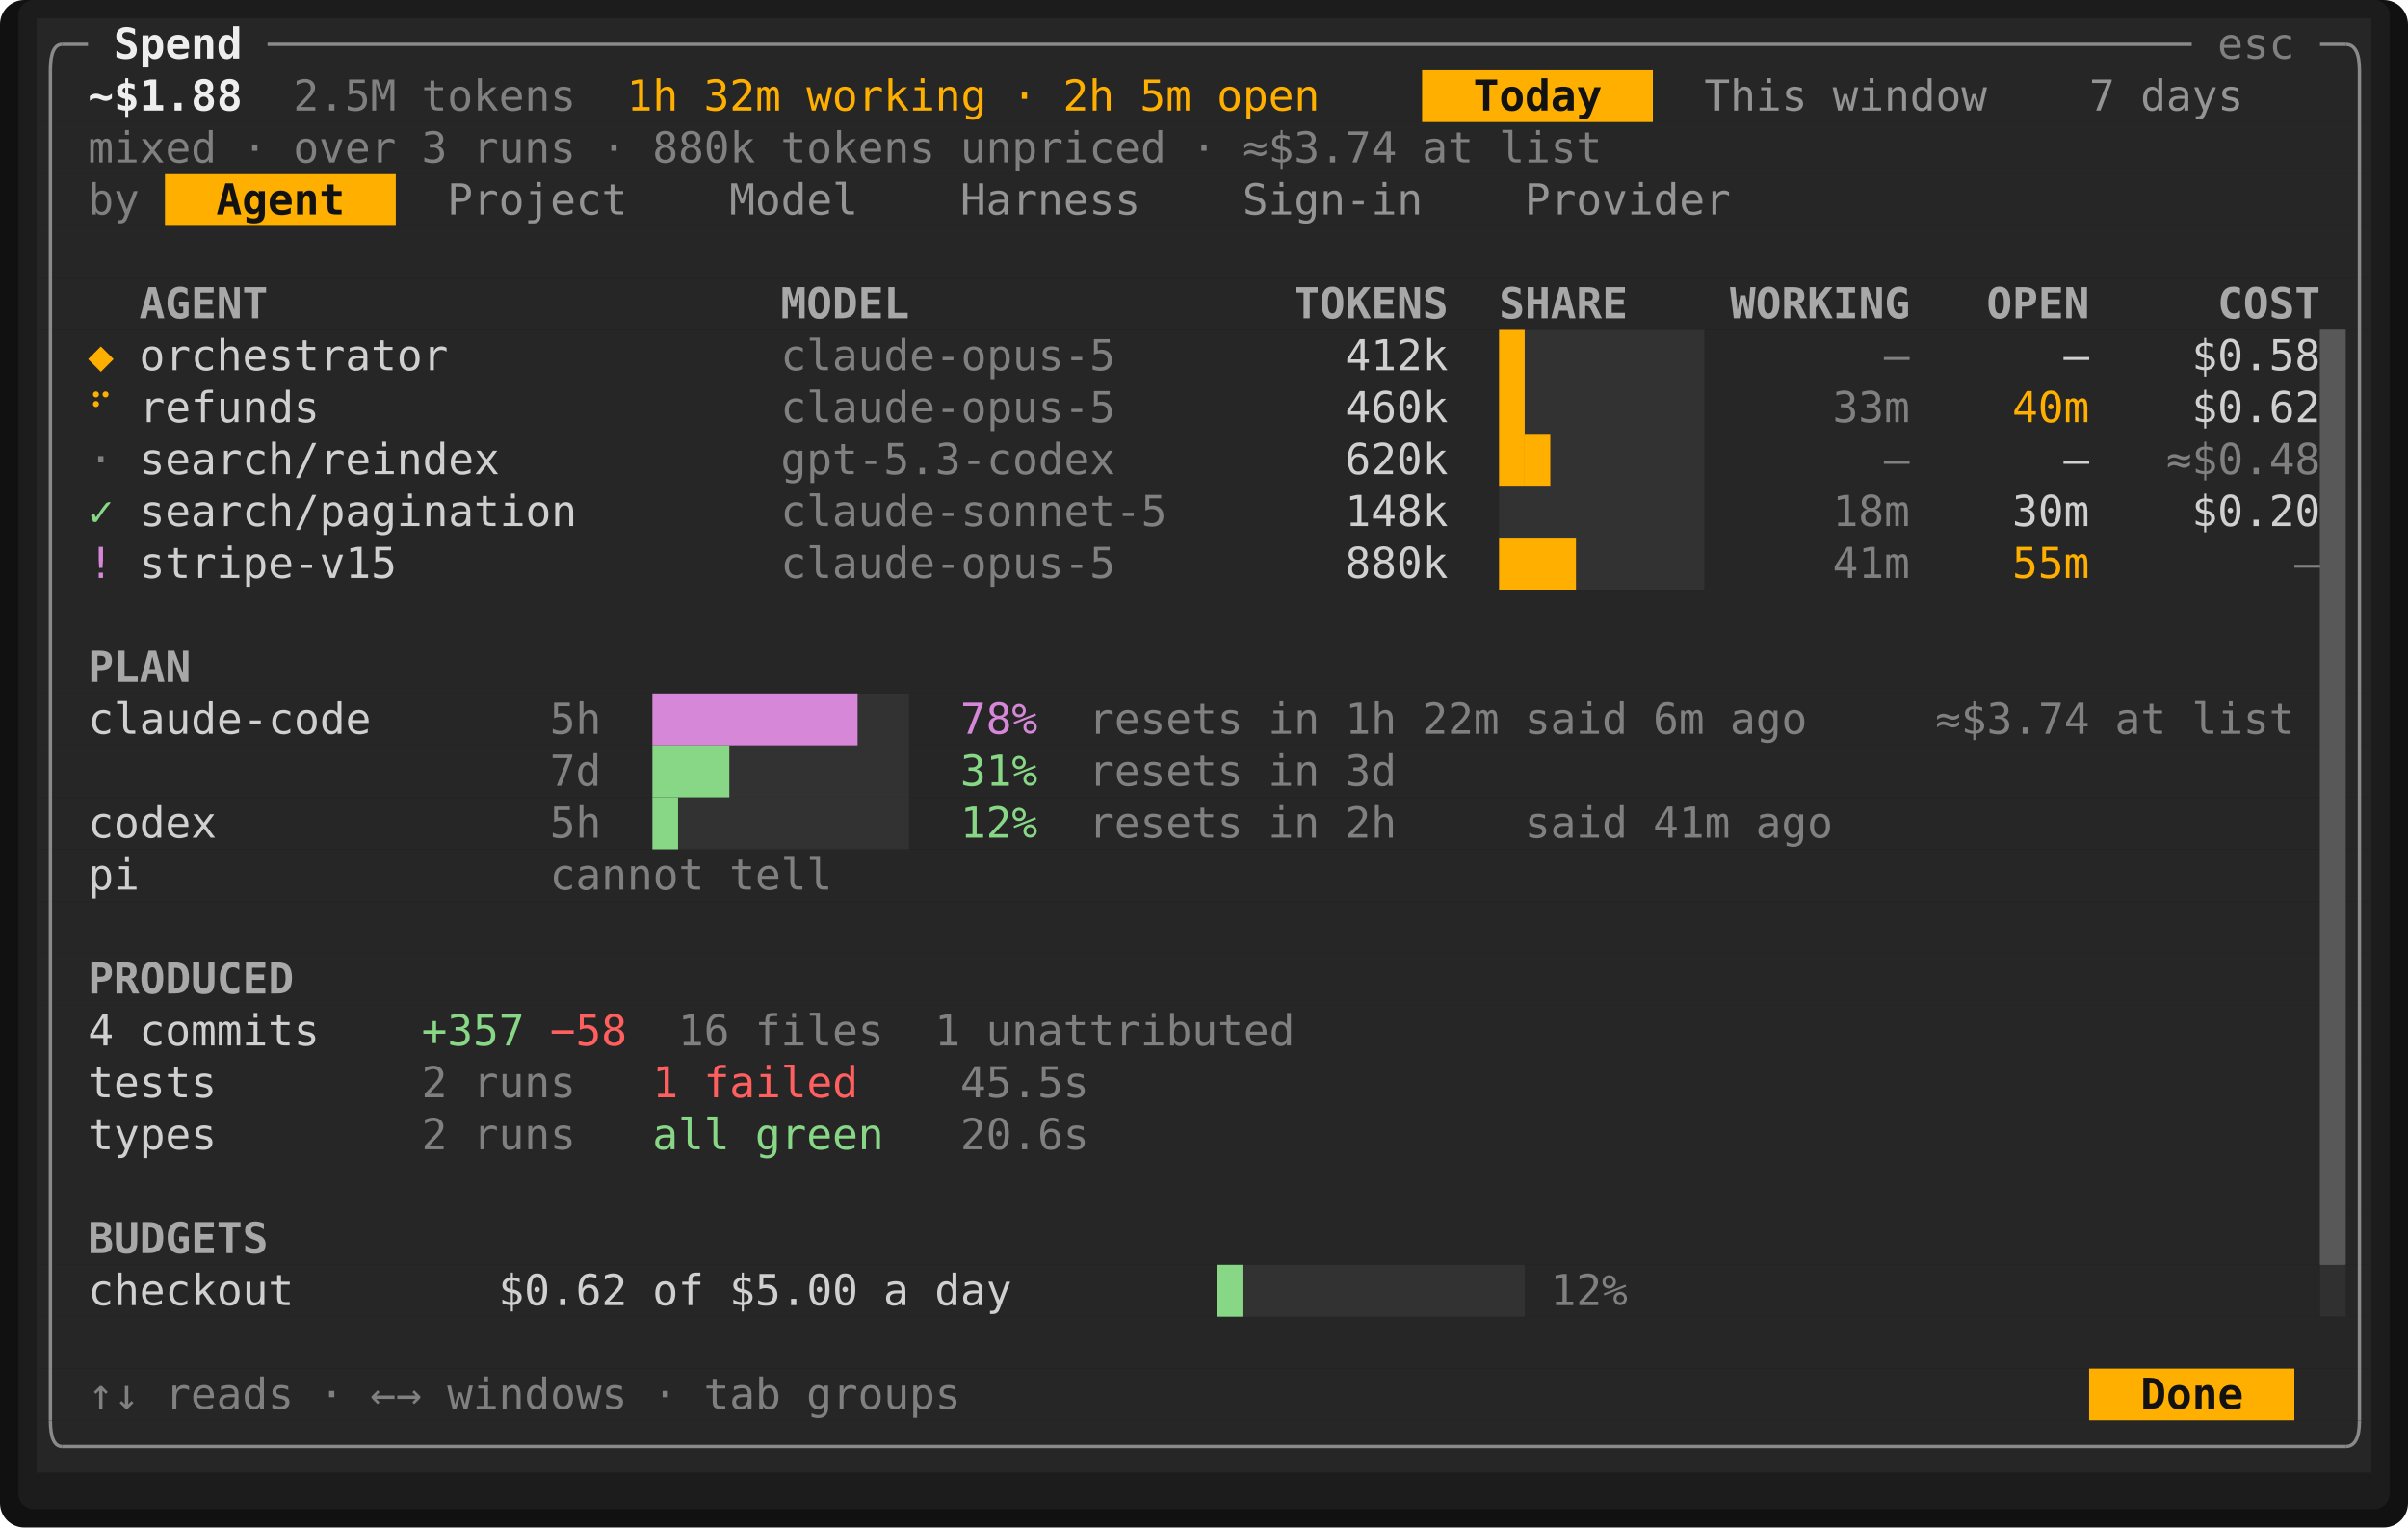
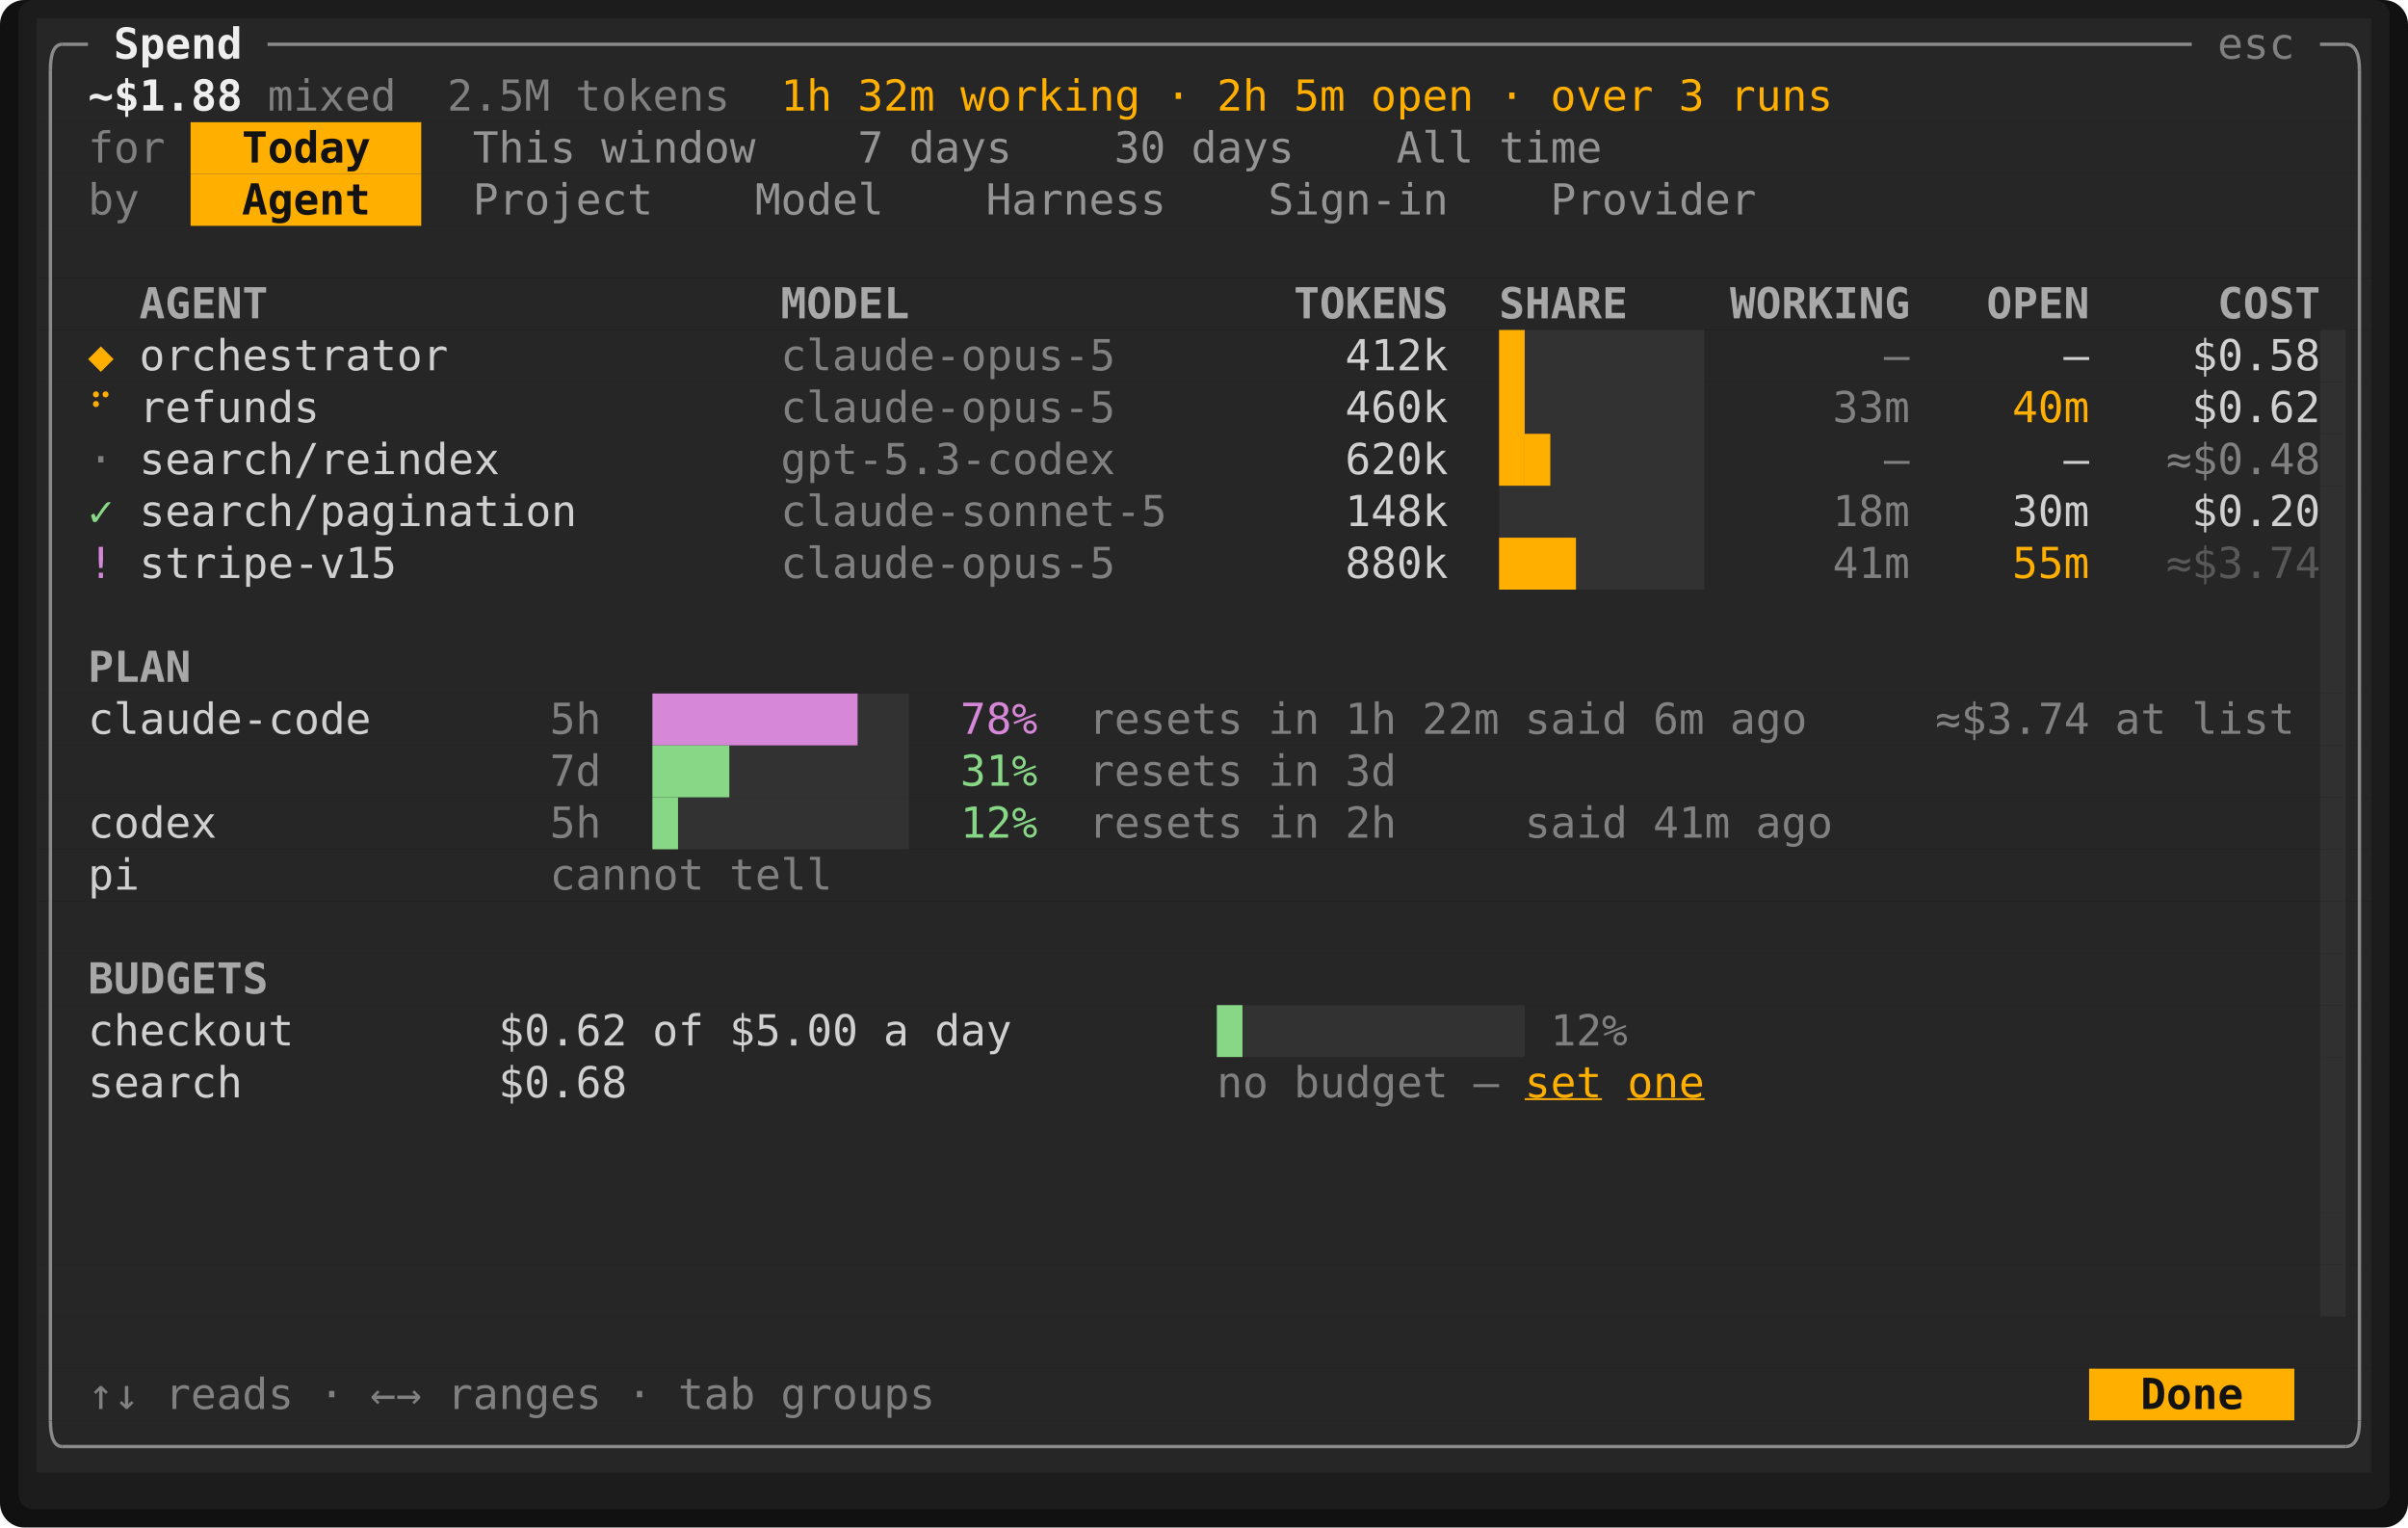
<svg xmlns="http://www.w3.org/2000/svg" viewBox="0 0 788.4 500" width="788.4" height="500" font-family="ui-monospace,SFMono-Regular,Menlo,Consolas,'DejaVu Sans Mono','Liberation Mono',monospace" font-size="14" role="img" aria-label="Tade">
  <rect width="788.4" height="500" rx="8" fill="#111111" />
  <rect x="6" y="0" width="776.4" height="494" rx="5" fill="#1c1c1c" />
  <rect x="12" y="6" width="764.4" height="17" fill="#262626" />
-   <rect x="12" y="23" width="453.6" height="17" fill="#262626" />
-   <rect x="465.6" y="23" width="75.6" height="17" fill="#ffaf00" />
-   <rect x="541.2" y="23" width="235.2" height="17" fill="#262626" />
-   <rect x="12" y="40" width="764.4" height="17" fill="#262626" />
-   <rect x="12" y="57" width="42" height="17" fill="#262626" />
-   <rect x="54" y="57" width="75.6" height="17" fill="#ffaf00" />
-   <rect x="129.6" y="57" width="646.8" height="17" fill="#262626" />
+   <rect x="12" y="23" width="764.4" height="17" fill="#262626" />
+   <rect x="12" y="40" width="50.4" height="17" fill="#262626" />
+   <rect x="62.4" y="40" width="75.6" height="17" fill="#ffaf00" />
+   <rect x="138" y="40" width="638.4" height="17" fill="#262626" />
+   <rect x="12" y="57" width="50.4" height="17" fill="#262626" />
+   <rect x="62.4" y="57" width="75.6" height="17" fill="#ffaf00" />
+   <rect x="138" y="57" width="638.4" height="17" fill="#262626" />
  <rect x="12" y="74" width="764.4" height="17" fill="#262626" />
  <rect x="12" y="91" width="764.4" height="17" fill="#262626" />
  <rect x="12" y="108" width="747.6" height="17" fill="#262626" />
-   <rect x="759.6" y="108" width="8.4" height="17" fill="#585858" />
+   <rect x="759.6" y="108" width="8.4" height="17" fill="#303030" />
  <rect x="768" y="108" width="8.4" height="17" fill="#262626" />
  <rect x="12" y="125" width="747.6" height="17" fill="#262626" />
-   <rect x="759.6" y="125" width="8.4" height="17" fill="#585858" />
+   <rect x="759.6" y="125" width="8.4" height="17" fill="#303030" />
  <rect x="768" y="125" width="8.4" height="17" fill="#262626" />
  <rect x="12" y="142" width="747.6" height="17" fill="#262626" />
-   <rect x="759.6" y="142" width="8.4" height="17" fill="#585858" />
+   <rect x="759.6" y="142" width="8.4" height="17" fill="#303030" />
  <rect x="768" y="142" width="8.4" height="17" fill="#262626" />
  <rect x="12" y="159" width="747.6" height="17" fill="#262626" />
-   <rect x="759.6" y="159" width="8.4" height="17" fill="#585858" />
+   <rect x="759.6" y="159" width="8.4" height="17" fill="#303030" />
  <rect x="768" y="159" width="8.4" height="17" fill="#262626" />
  <rect x="12" y="176" width="747.6" height="17" fill="#262626" />
-   <rect x="759.6" y="176" width="8.4" height="17" fill="#585858" />
+   <rect x="759.6" y="176" width="8.4" height="17" fill="#303030" />
  <rect x="768" y="176" width="8.4" height="17" fill="#262626" />
  <rect x="12" y="193" width="747.6" height="17" fill="#262626" />
-   <rect x="759.6" y="193" width="8.4" height="17" fill="#585858" />
+   <rect x="759.6" y="193" width="8.4" height="17" fill="#303030" />
  <rect x="768" y="193" width="8.4" height="17" fill="#262626" />
  <rect x="12" y="210" width="747.6" height="17" fill="#262626" />
-   <rect x="759.6" y="210" width="8.4" height="17" fill="#585858" />
+   <rect x="759.6" y="210" width="8.4" height="17" fill="#303030" />
  <rect x="768" y="210" width="8.4" height="17" fill="#262626" />
  <rect x="12" y="227" width="747.6" height="17" fill="#262626" />
-   <rect x="759.6" y="227" width="8.4" height="17" fill="#585858" />
+   <rect x="759.6" y="227" width="8.4" height="17" fill="#303030" />
  <rect x="768" y="227" width="8.4" height="17" fill="#262626" />
  <rect x="12" y="244" width="747.6" height="17" fill="#262626" />
-   <rect x="759.6" y="244" width="8.4" height="17" fill="#585858" />
+   <rect x="759.6" y="244" width="8.4" height="17" fill="#303030" />
  <rect x="768" y="244" width="8.4" height="17" fill="#262626" />
  <rect x="12" y="261" width="747.6" height="17" fill="#262626" />
-   <rect x="759.6" y="261" width="8.4" height="17" fill="#585858" />
+   <rect x="759.6" y="261" width="8.4" height="17" fill="#303030" />
  <rect x="768" y="261" width="8.4" height="17" fill="#262626" />
  <rect x="12" y="278" width="747.6" height="17" fill="#262626" />
-   <rect x="759.6" y="278" width="8.4" height="17" fill="#585858" />
+   <rect x="759.6" y="278" width="8.4" height="17" fill="#303030" />
  <rect x="768" y="278" width="8.4" height="17" fill="#262626" />
  <rect x="12" y="295" width="747.6" height="17" fill="#262626" />
-   <rect x="759.6" y="295" width="8.4" height="17" fill="#585858" />
+   <rect x="759.6" y="295" width="8.4" height="17" fill="#303030" />
  <rect x="768" y="295" width="8.4" height="17" fill="#262626" />
  <rect x="12" y="312" width="747.6" height="17" fill="#262626" />
-   <rect x="759.6" y="312" width="8.4" height="17" fill="#585858" />
+   <rect x="759.6" y="312" width="8.4" height="17" fill="#303030" />
  <rect x="768" y="312" width="8.4" height="17" fill="#262626" />
  <rect x="12" y="329" width="747.6" height="17" fill="#262626" />
-   <rect x="759.6" y="329" width="8.4" height="17" fill="#585858" />
+   <rect x="759.6" y="329" width="8.4" height="17" fill="#303030" />
  <rect x="768" y="329" width="8.4" height="17" fill="#262626" />
  <rect x="12" y="346" width="747.6" height="17" fill="#262626" />
-   <rect x="759.6" y="346" width="8.4" height="17" fill="#585858" />
+   <rect x="759.6" y="346" width="8.4" height="17" fill="#303030" />
  <rect x="768" y="346" width="8.4" height="17" fill="#262626" />
  <rect x="12" y="363" width="747.6" height="17" fill="#262626" />
-   <rect x="759.6" y="363" width="8.4" height="17" fill="#585858" />
+   <rect x="759.6" y="363" width="8.4" height="17" fill="#303030" />
  <rect x="768" y="363" width="8.4" height="17" fill="#262626" />
  <rect x="12" y="380" width="747.6" height="17" fill="#262626" />
-   <rect x="759.6" y="380" width="8.4" height="17" fill="#585858" />
+   <rect x="759.6" y="380" width="8.4" height="17" fill="#303030" />
  <rect x="768" y="380" width="8.4" height="17" fill="#262626" />
  <rect x="12" y="397" width="747.6" height="17" fill="#262626" />
-   <rect x="759.6" y="397" width="8.4" height="17" fill="#585858" />
+   <rect x="759.6" y="397" width="8.4" height="17" fill="#303030" />
  <rect x="768" y="397" width="8.4" height="17" fill="#262626" />
  <rect x="12" y="414" width="747.6" height="17" fill="#262626" />
  <rect x="759.6" y="414" width="8.4" height="17" fill="#303030" />
  <rect x="768" y="414" width="8.4" height="17" fill="#262626" />
  <rect x="12" y="431" width="764.4" height="17" fill="#262626" />
  <rect x="12" y="448" width="672" height="17" fill="#262626" />
  <rect x="684" y="448" width="67.2" height="17" fill="#ffaf00" />
  <rect x="751.2" y="448" width="25.2" height="17" fill="#262626" />
  <rect x="12" y="465" width="764.4" height="17" fill="#262626" />
  <rect x="490.8" y="108" width="8.4" height="51" fill="#ffaf00" />
  <rect x="499.2" y="108" width="58.8" height="34" fill="#585858" opacity="0.25" />
-   <rect x="759.6" y="108" width="8.4" height="306" fill="#585858" />
+   <rect x="766.95" y="108" width="1.05" height="323" fill="#303030" />
  <rect x="499.2" y="142" width="8.4" height="17" fill="#ffaf00" />
  <rect x="507.6" y="142" width="50.4" height="34" fill="#585858" opacity="0.25" />
  <rect x="490.8" y="159" width="16.8" height="17" fill="#585858" opacity="0.25" />
  <rect x="490.8" y="176" width="25.2" height="17" fill="#ffaf00" />
  <rect x="516" y="176" width="42" height="17" fill="#585858" opacity="0.25" />
  <rect x="213.6" y="227" width="67.2" height="17" fill="#d787d7" />
  <rect x="280.8" y="227" width="16.8" height="51" fill="#585858" opacity="0.25" />
  <rect x="213.6" y="244" width="25.2" height="17" fill="#87d787" />
  <rect x="238.8" y="244" width="42" height="34" fill="#585858" opacity="0.25" />
  <rect x="213.6" y="261" width="8.4" height="17" fill="#87d787" />
  <rect x="222" y="261" width="16.8" height="17" fill="#585858" opacity="0.25" />
-   <rect x="398.4" y="414" width="8.4" height="17" fill="#87d787" />
-   <rect x="406.8" y="414" width="92.4" height="17" fill="#585858" opacity="0.25" />
-   <rect x="766.95" y="414" width="1.05" height="17" fill="#303030" />
+   <rect x="398.4" y="329" width="8.4" height="17" fill="#87d787" />
+   <rect x="406.8" y="329" width="92.4" height="17" fill="#585858" opacity="0.25" />
  <path d="M16.5 23Q16.5 14.5 20.4 14.5" fill="none" stroke="#8a8a8a" stroke-width="1.1" />
  <line x1="20.4" y1="14.5" x2="28.8" y2="14.5" stroke="#8a8a8a" stroke-width="1.1" />
  <line x1="87.6" y1="14.5" x2="717.6" y2="14.5" stroke="#8a8a8a" stroke-width="1.1" />
  <line x1="759.6" y1="14.5" x2="768" y2="14.5" stroke="#8a8a8a" stroke-width="1.1" />
  <path d="M772.5 23Q772.5 14.5 768 14.5" fill="none" stroke="#8a8a8a" stroke-width="1.1" />
  <line x1="16.5" y1="23" x2="16.5" y2="465" stroke="#8a8a8a" stroke-width="1.1" />
  <line x1="772.5" y1="23" x2="772.5" y2="465" stroke="#8a8a8a" stroke-width="1.1" />
  <path d="M16.5 465Q16.5 473.5 20.4 473.5" fill="none" stroke="#8a8a8a" stroke-width="1.1" />
  <line x1="20.4" y1="473.5" x2="768" y2="473.5" stroke="#8a8a8a" stroke-width="1.1" />
  <path d="M772.5 465Q772.5 473.5 768 473.5" fill="none" stroke="#8a8a8a" stroke-width="1.1" />
  <text x="37.2" y="19.2" textLength="42" lengthAdjust="spacingAndGlyphs" fill="#eeeeee" font-weight="700">Spend</text>
  <text x="726" y="19.2" textLength="25.2" lengthAdjust="spacingAndGlyphs" fill="#808080">esc</text>
  <text x="28.8" y="36.2" textLength="50.4" lengthAdjust="spacingAndGlyphs" fill="#eeeeee" font-weight="700">~$1.88</text>
-   <text x="96" y="36.2" textLength="33.6" lengthAdjust="spacingAndGlyphs" fill="#808080">2.5M</text>
-   <text x="138" y="36.2" textLength="50.4" lengthAdjust="spacingAndGlyphs" fill="#808080">tokens</text>
-   <text x="205.2" y="36.2" textLength="16.8" lengthAdjust="spacingAndGlyphs" fill="#ffaf00">1h</text>
-   <text x="230.4" y="36.2" textLength="25.2" lengthAdjust="spacingAndGlyphs" fill="#ffaf00">32m</text>
-   <text x="264" y="36.2" textLength="58.8" lengthAdjust="spacingAndGlyphs" fill="#ffaf00">working</text>
-   <text x="331.2" y="36.2" textLength="8.4" lengthAdjust="spacingAndGlyphs" fill="#ffaf00">·</text>
-   <text x="348" y="36.2" textLength="16.8" lengthAdjust="spacingAndGlyphs" fill="#ffaf00">2h</text>
-   <text x="373.2" y="36.2" textLength="16.8" lengthAdjust="spacingAndGlyphs" fill="#ffaf00">5m</text>
-   <text x="398.4" y="36.2" textLength="33.6" lengthAdjust="spacingAndGlyphs" fill="#ffaf00">open</text>
-   <text x="482.4" y="36.2" textLength="42" lengthAdjust="spacingAndGlyphs" fill="#121212" font-weight="700">Today</text>
-   <text x="558" y="36.2" textLength="33.6" lengthAdjust="spacingAndGlyphs" fill="#949494">This</text>
-   <text x="600" y="36.2" textLength="50.4" lengthAdjust="spacingAndGlyphs" fill="#949494">window</text>
-   <text x="684" y="36.2" textLength="8.4" lengthAdjust="spacingAndGlyphs" fill="#949494">7</text>
-   <text x="700.8" y="36.2" textLength="33.6" lengthAdjust="spacingAndGlyphs" fill="#949494">days</text>
-   <text x="28.8" y="53.2" textLength="42" lengthAdjust="spacingAndGlyphs" fill="#808080">mixed</text>
-   <text x="79.2" y="53.2" textLength="8.4" lengthAdjust="spacingAndGlyphs" fill="#808080">·</text>
-   <text x="96" y="53.2" textLength="33.6" lengthAdjust="spacingAndGlyphs" fill="#808080">over</text>
-   <text x="138" y="53.2" textLength="8.4" lengthAdjust="spacingAndGlyphs" fill="#808080">3</text>
-   <text x="154.8" y="53.2" textLength="33.6" lengthAdjust="spacingAndGlyphs" fill="#808080">runs</text>
-   <text x="196.8" y="53.2" textLength="8.4" lengthAdjust="spacingAndGlyphs" fill="#808080">·</text>
-   <text x="213.6" y="53.2" textLength="33.6" lengthAdjust="spacingAndGlyphs" fill="#808080">880k</text>
-   <text x="255.6" y="53.2" textLength="50.4" lengthAdjust="spacingAndGlyphs" fill="#808080">tokens</text>
-   <text x="314.4" y="53.2" textLength="67.2" lengthAdjust="spacingAndGlyphs" fill="#808080">unpriced</text>
-   <text x="390" y="53.2" textLength="8.4" lengthAdjust="spacingAndGlyphs" fill="#808080">·</text>
-   <text x="406.8" y="53.2" textLength="50.4" lengthAdjust="spacingAndGlyphs" fill="#808080">≈$3.74</text>
-   <text x="465.6" y="53.2" textLength="16.8" lengthAdjust="spacingAndGlyphs" fill="#808080">at</text>
-   <text x="490.8" y="53.2" textLength="33.6" lengthAdjust="spacingAndGlyphs" fill="#808080">list</text>
+   <text x="87.6" y="36.2" textLength="42" lengthAdjust="spacingAndGlyphs" fill="#808080">mixed</text>
+   <text x="146.4" y="36.2" textLength="33.6" lengthAdjust="spacingAndGlyphs" fill="#808080">2.5M</text>
+   <text x="188.4" y="36.2" textLength="50.4" lengthAdjust="spacingAndGlyphs" fill="#808080">tokens</text>
+   <text x="255.6" y="36.2" textLength="16.8" lengthAdjust="spacingAndGlyphs" fill="#ffaf00">1h</text>
+   <text x="280.8" y="36.2" textLength="25.2" lengthAdjust="spacingAndGlyphs" fill="#ffaf00">32m</text>
+   <text x="314.4" y="36.2" textLength="58.8" lengthAdjust="spacingAndGlyphs" fill="#ffaf00">working</text>
+   <text x="381.6" y="36.2" textLength="8.4" lengthAdjust="spacingAndGlyphs" fill="#ffaf00">·</text>
+   <text x="398.4" y="36.2" textLength="16.8" lengthAdjust="spacingAndGlyphs" fill="#ffaf00">2h</text>
+   <text x="423.6" y="36.2" textLength="16.8" lengthAdjust="spacingAndGlyphs" fill="#ffaf00">5m</text>
+   <text x="448.8" y="36.2" textLength="33.6" lengthAdjust="spacingAndGlyphs" fill="#ffaf00">open</text>
+   <text x="490.8" y="36.2" textLength="8.4" lengthAdjust="spacingAndGlyphs" fill="#ffaf00">·</text>
+   <text x="507.6" y="36.2" textLength="33.6" lengthAdjust="spacingAndGlyphs" fill="#ffaf00">over</text>
+   <text x="549.6" y="36.2" textLength="8.4" lengthAdjust="spacingAndGlyphs" fill="#ffaf00">3</text>
+   <text x="566.4" y="36.2" textLength="33.6" lengthAdjust="spacingAndGlyphs" fill="#ffaf00">runs</text>
+   <text x="28.8" y="53.2" textLength="25.2" lengthAdjust="spacingAndGlyphs" fill="#808080">for</text>
+   <text x="79.2" y="53.2" textLength="42" lengthAdjust="spacingAndGlyphs" fill="#121212" font-weight="700">Today</text>
+   <text x="154.8" y="53.2" textLength="33.6" lengthAdjust="spacingAndGlyphs" fill="#949494">This</text>
+   <text x="196.8" y="53.2" textLength="50.4" lengthAdjust="spacingAndGlyphs" fill="#949494">window</text>
+   <text x="280.8" y="53.2" textLength="8.4" lengthAdjust="spacingAndGlyphs" fill="#949494">7</text>
+   <text x="297.6" y="53.2" textLength="33.6" lengthAdjust="spacingAndGlyphs" fill="#949494">days</text>
+   <text x="364.8" y="53.2" textLength="16.8" lengthAdjust="spacingAndGlyphs" fill="#949494">30</text>
+   <text x="390" y="53.2" textLength="33.6" lengthAdjust="spacingAndGlyphs" fill="#949494">days</text>
+   <text x="457.2" y="53.2" textLength="25.2" lengthAdjust="spacingAndGlyphs" fill="#949494">All</text>
+   <text x="490.8" y="53.2" textLength="33.6" lengthAdjust="spacingAndGlyphs" fill="#949494">time</text>
  <text x="28.8" y="70.2" textLength="16.8" lengthAdjust="spacingAndGlyphs" fill="#808080">by</text>
-   <text x="70.8" y="70.2" textLength="42" lengthAdjust="spacingAndGlyphs" fill="#121212" font-weight="700">Agent</text>
-   <text x="146.4" y="70.2" textLength="58.8" lengthAdjust="spacingAndGlyphs" fill="#949494">Project</text>
-   <text x="238.8" y="70.2" textLength="42" lengthAdjust="spacingAndGlyphs" fill="#949494">Model</text>
-   <text x="314.4" y="70.2" textLength="58.8" lengthAdjust="spacingAndGlyphs" fill="#949494">Harness</text>
-   <text x="406.8" y="70.2" textLength="58.8" lengthAdjust="spacingAndGlyphs" fill="#949494">Sign-in</text>
-   <text x="499.2" y="70.2" textLength="67.2" lengthAdjust="spacingAndGlyphs" fill="#949494">Provider</text>
+   <text x="79.2" y="70.2" textLength="42" lengthAdjust="spacingAndGlyphs" fill="#121212" font-weight="700">Agent</text>
+   <text x="154.8" y="70.2" textLength="58.8" lengthAdjust="spacingAndGlyphs" fill="#949494">Project</text>
+   <text x="247.2" y="70.2" textLength="42" lengthAdjust="spacingAndGlyphs" fill="#949494">Model</text>
+   <text x="322.8" y="70.2" textLength="58.8" lengthAdjust="spacingAndGlyphs" fill="#949494">Harness</text>
+   <text x="415.2" y="70.2" textLength="58.8" lengthAdjust="spacingAndGlyphs" fill="#949494">Sign-in</text>
+   <text x="507.6" y="70.2" textLength="67.2" lengthAdjust="spacingAndGlyphs" fill="#949494">Provider</text>
  <text x="45.6" y="104.2" textLength="42" lengthAdjust="spacingAndGlyphs" fill="#a8a8a8" font-weight="700">AGENT</text>
  <text x="255.6" y="104.2" textLength="42" lengthAdjust="spacingAndGlyphs" fill="#a8a8a8" font-weight="700">MODEL</text>
  <text x="423.6" y="104.2" textLength="50.4" lengthAdjust="spacingAndGlyphs" fill="#a8a8a8" font-weight="700">TOKENS</text>
  <text x="490.8" y="104.2" textLength="42" lengthAdjust="spacingAndGlyphs" fill="#a8a8a8" font-weight="700">SHARE</text>
  <text x="566.4" y="104.2" textLength="58.8" lengthAdjust="spacingAndGlyphs" fill="#a8a8a8" font-weight="700">WORKING</text>
  <text x="650.4" y="104.2" textLength="33.6" lengthAdjust="spacingAndGlyphs" fill="#a8a8a8" font-weight="700">OPEN</text>
  <text x="726" y="104.2" textLength="33.6" lengthAdjust="spacingAndGlyphs" fill="#a8a8a8" font-weight="700">COST</text>
  <text x="28.8" y="121.2" textLength="8.4" lengthAdjust="spacingAndGlyphs" fill="#ffaf00" font-weight="700">◆</text>
  <text x="45.6" y="121.2" textLength="100.8" lengthAdjust="spacingAndGlyphs" fill="#d0d0d0">orchestrator</text>
  <text x="255.6" y="121.2" textLength="109.2" lengthAdjust="spacingAndGlyphs" fill="#808080">claude-opus-5</text>
  <text x="440.4" y="121.2" textLength="33.6" lengthAdjust="spacingAndGlyphs" fill="#d0d0d0">412k</text>
  <text x="616.8" y="121.2" textLength="8.4" lengthAdjust="spacingAndGlyphs" fill="#808080">—</text>
  <text x="675.6" y="121.2" textLength="8.4" lengthAdjust="spacingAndGlyphs" fill="#d0d0d0">—</text>
  <text x="717.6" y="121.2" textLength="42" lengthAdjust="spacingAndGlyphs" fill="#d0d0d0">$0.58</text>
  <text x="28.8" y="138.2" textLength="8.4" lengthAdjust="spacingAndGlyphs" fill="#ffaf00">⠋</text>
  <text x="45.6" y="138.2" textLength="58.8" lengthAdjust="spacingAndGlyphs" fill="#d0d0d0">refunds</text>
  <text x="255.6" y="138.2" textLength="109.2" lengthAdjust="spacingAndGlyphs" fill="#808080">claude-opus-5</text>
  <text x="440.4" y="138.2" textLength="33.6" lengthAdjust="spacingAndGlyphs" fill="#d0d0d0">460k</text>
  <text x="600" y="138.2" textLength="25.2" lengthAdjust="spacingAndGlyphs" fill="#808080">33m</text>
  <text x="658.8" y="138.2" textLength="25.2" lengthAdjust="spacingAndGlyphs" fill="#ffaf00">40m</text>
  <text x="717.6" y="138.2" textLength="42" lengthAdjust="spacingAndGlyphs" fill="#d0d0d0">$0.62</text>
  <text x="28.8" y="155.2" textLength="8.4" lengthAdjust="spacingAndGlyphs" fill="#808080">·</text>
  <text x="45.6" y="155.2" textLength="117.6" lengthAdjust="spacingAndGlyphs" fill="#d0d0d0">search/reindex</text>
  <text x="255.6" y="155.2" textLength="109.2" lengthAdjust="spacingAndGlyphs" fill="#808080">gpt-5.3-codex</text>
  <text x="440.4" y="155.2" textLength="33.6" lengthAdjust="spacingAndGlyphs" fill="#d0d0d0">620k</text>
  <text x="616.8" y="155.2" textLength="8.4" lengthAdjust="spacingAndGlyphs" fill="#808080">—</text>
  <text x="675.6" y="155.2" textLength="8.4" lengthAdjust="spacingAndGlyphs" fill="#d0d0d0">—</text>
  <text x="709.2" y="155.2" textLength="50.4" lengthAdjust="spacingAndGlyphs" fill="#808080">≈$0.48</text>
  <text x="28.8" y="172.2" textLength="8.4" lengthAdjust="spacingAndGlyphs" fill="#87d787">✓</text>
  <text x="45.6" y="172.2" textLength="142.8" lengthAdjust="spacingAndGlyphs" fill="#d0d0d0">search/pagination</text>
  <text x="255.6" y="172.2" textLength="126" lengthAdjust="spacingAndGlyphs" fill="#808080">claude-sonnet-5</text>
  <text x="440.4" y="172.2" textLength="33.6" lengthAdjust="spacingAndGlyphs" fill="#d0d0d0">148k</text>
  <text x="600" y="172.2" textLength="25.2" lengthAdjust="spacingAndGlyphs" fill="#808080">18m</text>
  <text x="658.8" y="172.2" textLength="25.2" lengthAdjust="spacingAndGlyphs" fill="#d0d0d0">30m</text>
  <text x="717.6" y="172.2" textLength="42" lengthAdjust="spacingAndGlyphs" fill="#d0d0d0">$0.20</text>
  <text x="28.8" y="189.2" textLength="8.4" lengthAdjust="spacingAndGlyphs" fill="#d787d7">!</text>
  <text x="45.6" y="189.2" textLength="84" lengthAdjust="spacingAndGlyphs" fill="#d0d0d0">stripe-v15</text>
  <text x="255.6" y="189.2" textLength="109.2" lengthAdjust="spacingAndGlyphs" fill="#808080">claude-opus-5</text>
  <text x="440.4" y="189.2" textLength="33.6" lengthAdjust="spacingAndGlyphs" fill="#d0d0d0">880k</text>
  <text x="600" y="189.2" textLength="25.2" lengthAdjust="spacingAndGlyphs" fill="#808080">41m</text>
  <text x="658.8" y="189.2" textLength="25.2" lengthAdjust="spacingAndGlyphs" fill="#ffaf00">55m</text>
-   <text x="751.2" y="189.2" textLength="8.4" lengthAdjust="spacingAndGlyphs" fill="#808080">—</text>
+   <text x="709.2" y="189.2" textLength="50.4" lengthAdjust="spacingAndGlyphs" fill="#585858">≈$3.74</text>
  <text x="28.8" y="223.2" textLength="33.6" lengthAdjust="spacingAndGlyphs" fill="#a8a8a8" font-weight="700">PLAN</text>
  <text x="28.8" y="240.2" textLength="92.4" lengthAdjust="spacingAndGlyphs" fill="#d0d0d0">claude-code</text>
  <text x="180" y="240.2" textLength="16.8" lengthAdjust="spacingAndGlyphs" fill="#808080">5h</text>
  <text x="314.4" y="240.2" textLength="25.2" lengthAdjust="spacingAndGlyphs" fill="#d787d7">78%</text>
  <text x="356.4" y="240.2" textLength="50.4" lengthAdjust="spacingAndGlyphs" fill="#808080">resets</text>
  <text x="415.2" y="240.2" textLength="16.8" lengthAdjust="spacingAndGlyphs" fill="#808080">in</text>
  <text x="440.4" y="240.2" textLength="16.8" lengthAdjust="spacingAndGlyphs" fill="#808080">1h</text>
  <text x="465.6" y="240.2" textLength="25.2" lengthAdjust="spacingAndGlyphs" fill="#808080">22m</text>
  <text x="499.2" y="240.2" textLength="33.6" lengthAdjust="spacingAndGlyphs" fill="#808080">said</text>
  <text x="541.2" y="240.2" textLength="16.8" lengthAdjust="spacingAndGlyphs" fill="#808080">6m</text>
  <text x="566.4" y="240.2" textLength="25.2" lengthAdjust="spacingAndGlyphs" fill="#808080">ago</text>
  <text x="633.6" y="240.2" textLength="50.4" lengthAdjust="spacingAndGlyphs" fill="#808080">≈$3.74</text>
  <text x="692.4" y="240.2" textLength="16.8" lengthAdjust="spacingAndGlyphs" fill="#808080">at</text>
  <text x="717.6" y="240.2" textLength="33.6" lengthAdjust="spacingAndGlyphs" fill="#808080">list</text>
  <text x="180" y="257.2" textLength="16.8" lengthAdjust="spacingAndGlyphs" fill="#808080">7d</text>
  <text x="314.4" y="257.2" textLength="25.2" lengthAdjust="spacingAndGlyphs" fill="#87d787">31%</text>
  <text x="356.4" y="257.2" textLength="50.4" lengthAdjust="spacingAndGlyphs" fill="#808080">resets</text>
  <text x="415.2" y="257.2" textLength="16.8" lengthAdjust="spacingAndGlyphs" fill="#808080">in</text>
  <text x="440.4" y="257.2" textLength="16.8" lengthAdjust="spacingAndGlyphs" fill="#808080">3d</text>
  <text x="28.8" y="274.2" textLength="42" lengthAdjust="spacingAndGlyphs" fill="#d0d0d0">codex</text>
  <text x="180" y="274.2" textLength="16.8" lengthAdjust="spacingAndGlyphs" fill="#808080">5h</text>
  <text x="314.4" y="274.2" textLength="25.2" lengthAdjust="spacingAndGlyphs" fill="#87d787">12%</text>
  <text x="356.4" y="274.2" textLength="50.4" lengthAdjust="spacingAndGlyphs" fill="#808080">resets</text>
  <text x="415.2" y="274.2" textLength="16.8" lengthAdjust="spacingAndGlyphs" fill="#808080">in</text>
  <text x="440.4" y="274.2" textLength="16.8" lengthAdjust="spacingAndGlyphs" fill="#808080">2h</text>
  <text x="499.2" y="274.2" textLength="33.6" lengthAdjust="spacingAndGlyphs" fill="#808080">said</text>
  <text x="541.2" y="274.2" textLength="25.2" lengthAdjust="spacingAndGlyphs" fill="#808080">41m</text>
  <text x="574.8" y="274.2" textLength="25.2" lengthAdjust="spacingAndGlyphs" fill="#808080">ago</text>
  <text x="28.8" y="291.2" textLength="16.8" lengthAdjust="spacingAndGlyphs" fill="#d0d0d0">pi</text>
  <text x="180" y="291.2" textLength="50.4" lengthAdjust="spacingAndGlyphs" fill="#808080">cannot</text>
  <text x="238.8" y="291.2" textLength="33.6" lengthAdjust="spacingAndGlyphs" fill="#808080">tell</text>
-   <text x="28.8" y="325.2" textLength="67.2" lengthAdjust="spacingAndGlyphs" fill="#a8a8a8" font-weight="700">PRODUCED</text>
-   <text x="28.8" y="342.2" textLength="8.4" lengthAdjust="spacingAndGlyphs" fill="#d0d0d0">4</text>
-   <text x="45.6" y="342.2" textLength="58.8" lengthAdjust="spacingAndGlyphs" fill="#d0d0d0">commits</text>
-   <text x="138" y="342.2" textLength="33.6" lengthAdjust="spacingAndGlyphs" fill="#87d787">+357</text>
-   <text x="180" y="342.2" textLength="25.2" lengthAdjust="spacingAndGlyphs" fill="#ff5f5f">−58</text>
-   <text x="222" y="342.2" textLength="16.8" lengthAdjust="spacingAndGlyphs" fill="#808080">16</text>
-   <text x="247.2" y="342.2" textLength="42" lengthAdjust="spacingAndGlyphs" fill="#808080">files</text>
-   <text x="306" y="342.2" textLength="8.4" lengthAdjust="spacingAndGlyphs" fill="#808080">1</text>
-   <text x="322.8" y="342.2" textLength="100.8" lengthAdjust="spacingAndGlyphs" fill="#808080">unattributed</text>
-   <text x="28.8" y="359.2" textLength="42" lengthAdjust="spacingAndGlyphs" fill="#d0d0d0">tests</text>
-   <text x="138" y="359.2" textLength="8.4" lengthAdjust="spacingAndGlyphs" fill="#808080">2</text>
-   <text x="154.8" y="359.2" textLength="33.6" lengthAdjust="spacingAndGlyphs" fill="#808080">runs</text>
-   <text x="213.6" y="359.2" textLength="8.4" lengthAdjust="spacingAndGlyphs" fill="#ff5f5f">1</text>
-   <text x="230.4" y="359.2" textLength="50.4" lengthAdjust="spacingAndGlyphs" fill="#ff5f5f">failed</text>
-   <text x="314.4" y="359.2" textLength="42" lengthAdjust="spacingAndGlyphs" fill="#808080">45.5s</text>
-   <text x="28.8" y="376.2" textLength="42" lengthAdjust="spacingAndGlyphs" fill="#d0d0d0">types</text>
-   <text x="138" y="376.2" textLength="8.4" lengthAdjust="spacingAndGlyphs" fill="#808080">2</text>
-   <text x="154.8" y="376.2" textLength="33.6" lengthAdjust="spacingAndGlyphs" fill="#808080">runs</text>
-   <text x="213.6" y="376.2" textLength="25.2" lengthAdjust="spacingAndGlyphs" fill="#87d787">all</text>
-   <text x="247.2" y="376.2" textLength="42" lengthAdjust="spacingAndGlyphs" fill="#87d787">green</text>
-   <text x="314.4" y="376.2" textLength="42" lengthAdjust="spacingAndGlyphs" fill="#808080">20.6s</text>
-   <text x="28.8" y="410.2" textLength="58.8" lengthAdjust="spacingAndGlyphs" fill="#a8a8a8" font-weight="700">BUDGETS</text>
-   <text x="28.8" y="427.2" textLength="67.2" lengthAdjust="spacingAndGlyphs" fill="#d0d0d0">checkout</text>
-   <text x="163.2" y="427.2" textLength="42" lengthAdjust="spacingAndGlyphs" fill="#d0d0d0">$0.62</text>
-   <text x="213.6" y="427.2" textLength="16.8" lengthAdjust="spacingAndGlyphs" fill="#d0d0d0">of</text>
-   <text x="238.8" y="427.2" textLength="42" lengthAdjust="spacingAndGlyphs" fill="#d0d0d0">$5.00</text>
-   <text x="289.2" y="427.2" textLength="8.4" lengthAdjust="spacingAndGlyphs" fill="#d0d0d0">a</text>
-   <text x="306" y="427.2" textLength="25.2" lengthAdjust="spacingAndGlyphs" fill="#d0d0d0">day</text>
-   <text x="507.6" y="427.2" textLength="25.2" lengthAdjust="spacingAndGlyphs" fill="#808080">12%</text>
+   <text x="28.8" y="325.2" textLength="58.8" lengthAdjust="spacingAndGlyphs" fill="#a8a8a8" font-weight="700">BUDGETS</text>
+   <text x="28.8" y="342.2" textLength="67.2" lengthAdjust="spacingAndGlyphs" fill="#d0d0d0">checkout</text>
+   <text x="163.2" y="342.2" textLength="42" lengthAdjust="spacingAndGlyphs" fill="#d0d0d0">$0.62</text>
+   <text x="213.6" y="342.2" textLength="16.8" lengthAdjust="spacingAndGlyphs" fill="#d0d0d0">of</text>
+   <text x="238.8" y="342.2" textLength="42" lengthAdjust="spacingAndGlyphs" fill="#d0d0d0">$5.00</text>
+   <text x="289.2" y="342.2" textLength="8.4" lengthAdjust="spacingAndGlyphs" fill="#d0d0d0">a</text>
+   <text x="306" y="342.2" textLength="25.2" lengthAdjust="spacingAndGlyphs" fill="#d0d0d0">day</text>
+   <text x="507.6" y="342.2" textLength="25.2" lengthAdjust="spacingAndGlyphs" fill="#808080">12%</text>
+   <text x="28.8" y="359.2" textLength="50.4" lengthAdjust="spacingAndGlyphs" fill="#d0d0d0">search</text>
+   <text x="163.2" y="359.2" textLength="42" lengthAdjust="spacingAndGlyphs" fill="#d0d0d0">$0.68</text>
+   <text x="398.4" y="359.2" textLength="16.8" lengthAdjust="spacingAndGlyphs" fill="#808080">no</text>
+   <text x="423.6" y="359.2" textLength="50.4" lengthAdjust="spacingAndGlyphs" fill="#808080">budget</text>
+   <text x="482.4" y="359.2" textLength="8.4" lengthAdjust="spacingAndGlyphs" fill="#808080">—</text>
+   <text x="499.2" y="359.2" textLength="25.2" lengthAdjust="spacingAndGlyphs" fill="#ffaf00" text-decoration="underline">set</text>
+   <text x="532.8" y="359.2" textLength="25.2" lengthAdjust="spacingAndGlyphs" fill="#ffaf00" text-decoration="underline">one</text>
  <text x="28.8" y="461.2" textLength="16.8" lengthAdjust="spacingAndGlyphs" fill="#808080">↑↓</text>
  <text x="54" y="461.2" textLength="42" lengthAdjust="spacingAndGlyphs" fill="#808080">reads</text>
  <text x="104.4" y="461.2" textLength="8.4" lengthAdjust="spacingAndGlyphs" fill="#808080">·</text>
  <text x="121.2" y="461.2" textLength="16.8" lengthAdjust="spacingAndGlyphs" fill="#808080">←→</text>
-   <text x="146.4" y="461.2" textLength="58.8" lengthAdjust="spacingAndGlyphs" fill="#808080">windows</text>
-   <text x="213.6" y="461.2" textLength="8.4" lengthAdjust="spacingAndGlyphs" fill="#808080">·</text>
-   <text x="230.4" y="461.2" textLength="25.2" lengthAdjust="spacingAndGlyphs" fill="#808080">tab</text>
-   <text x="264" y="461.2" textLength="50.4" lengthAdjust="spacingAndGlyphs" fill="#808080">groups</text>
+   <text x="146.4" y="461.2" textLength="50.4" lengthAdjust="spacingAndGlyphs" fill="#808080">ranges</text>
+   <text x="205.2" y="461.2" textLength="8.4" lengthAdjust="spacingAndGlyphs" fill="#808080">·</text>
+   <text x="222" y="461.2" textLength="25.2" lengthAdjust="spacingAndGlyphs" fill="#808080">tab</text>
+   <text x="255.6" y="461.2" textLength="50.4" lengthAdjust="spacingAndGlyphs" fill="#808080">groups</text>
  <text x="700.8" y="461.2" textLength="33.6" lengthAdjust="spacingAndGlyphs" fill="#121212" font-weight="700">Done</text>
</svg>
